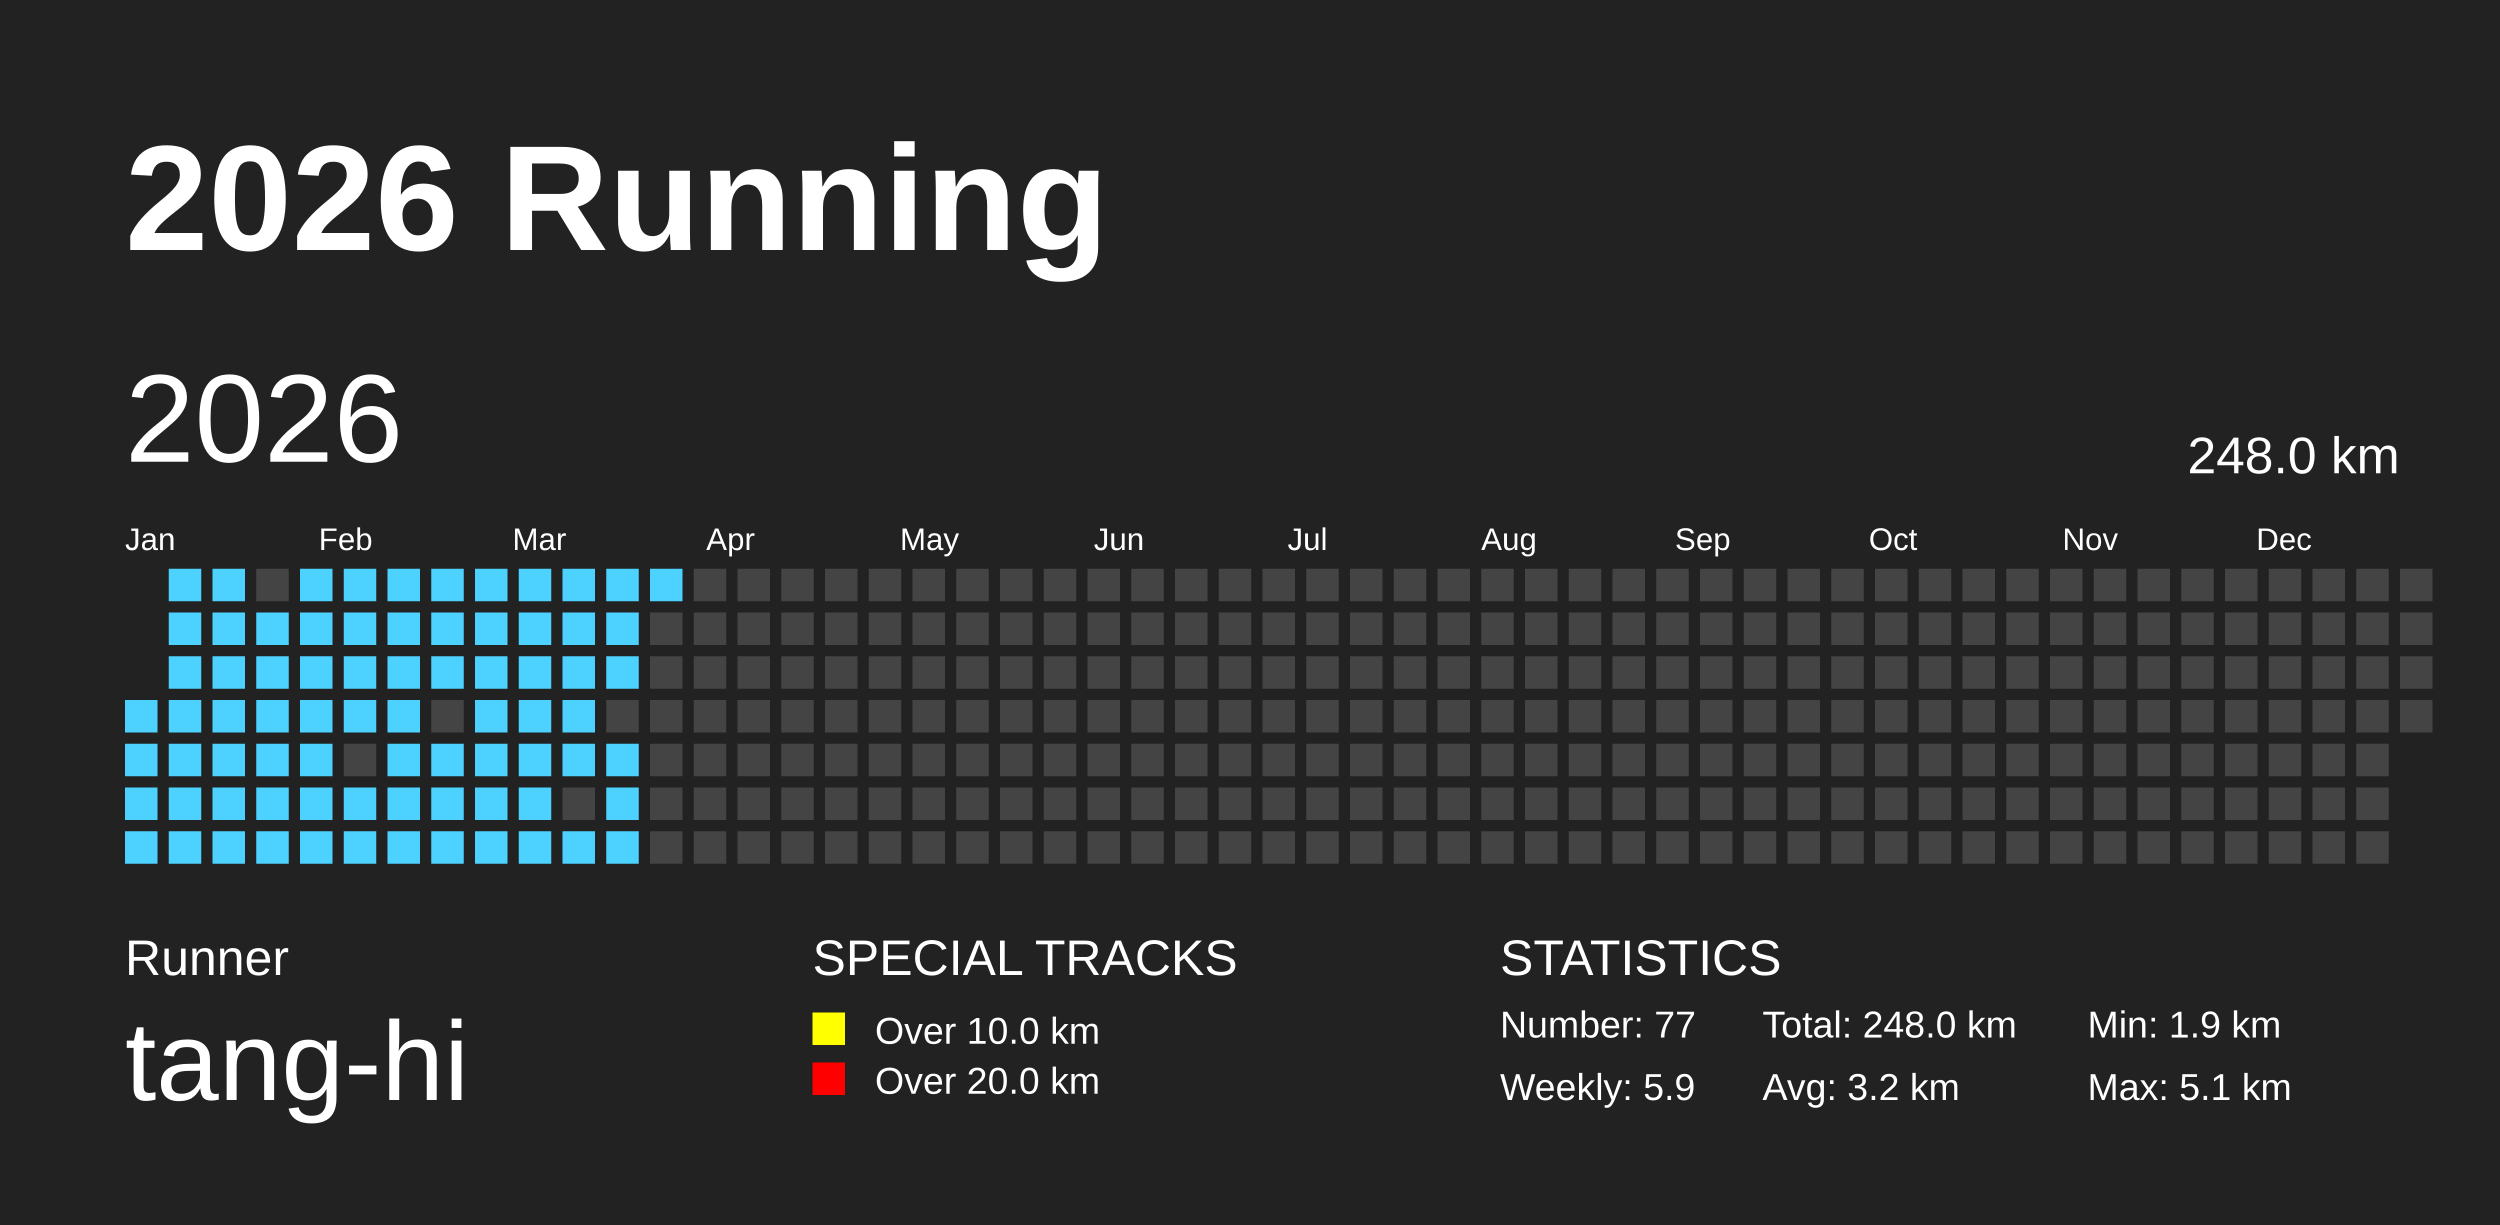
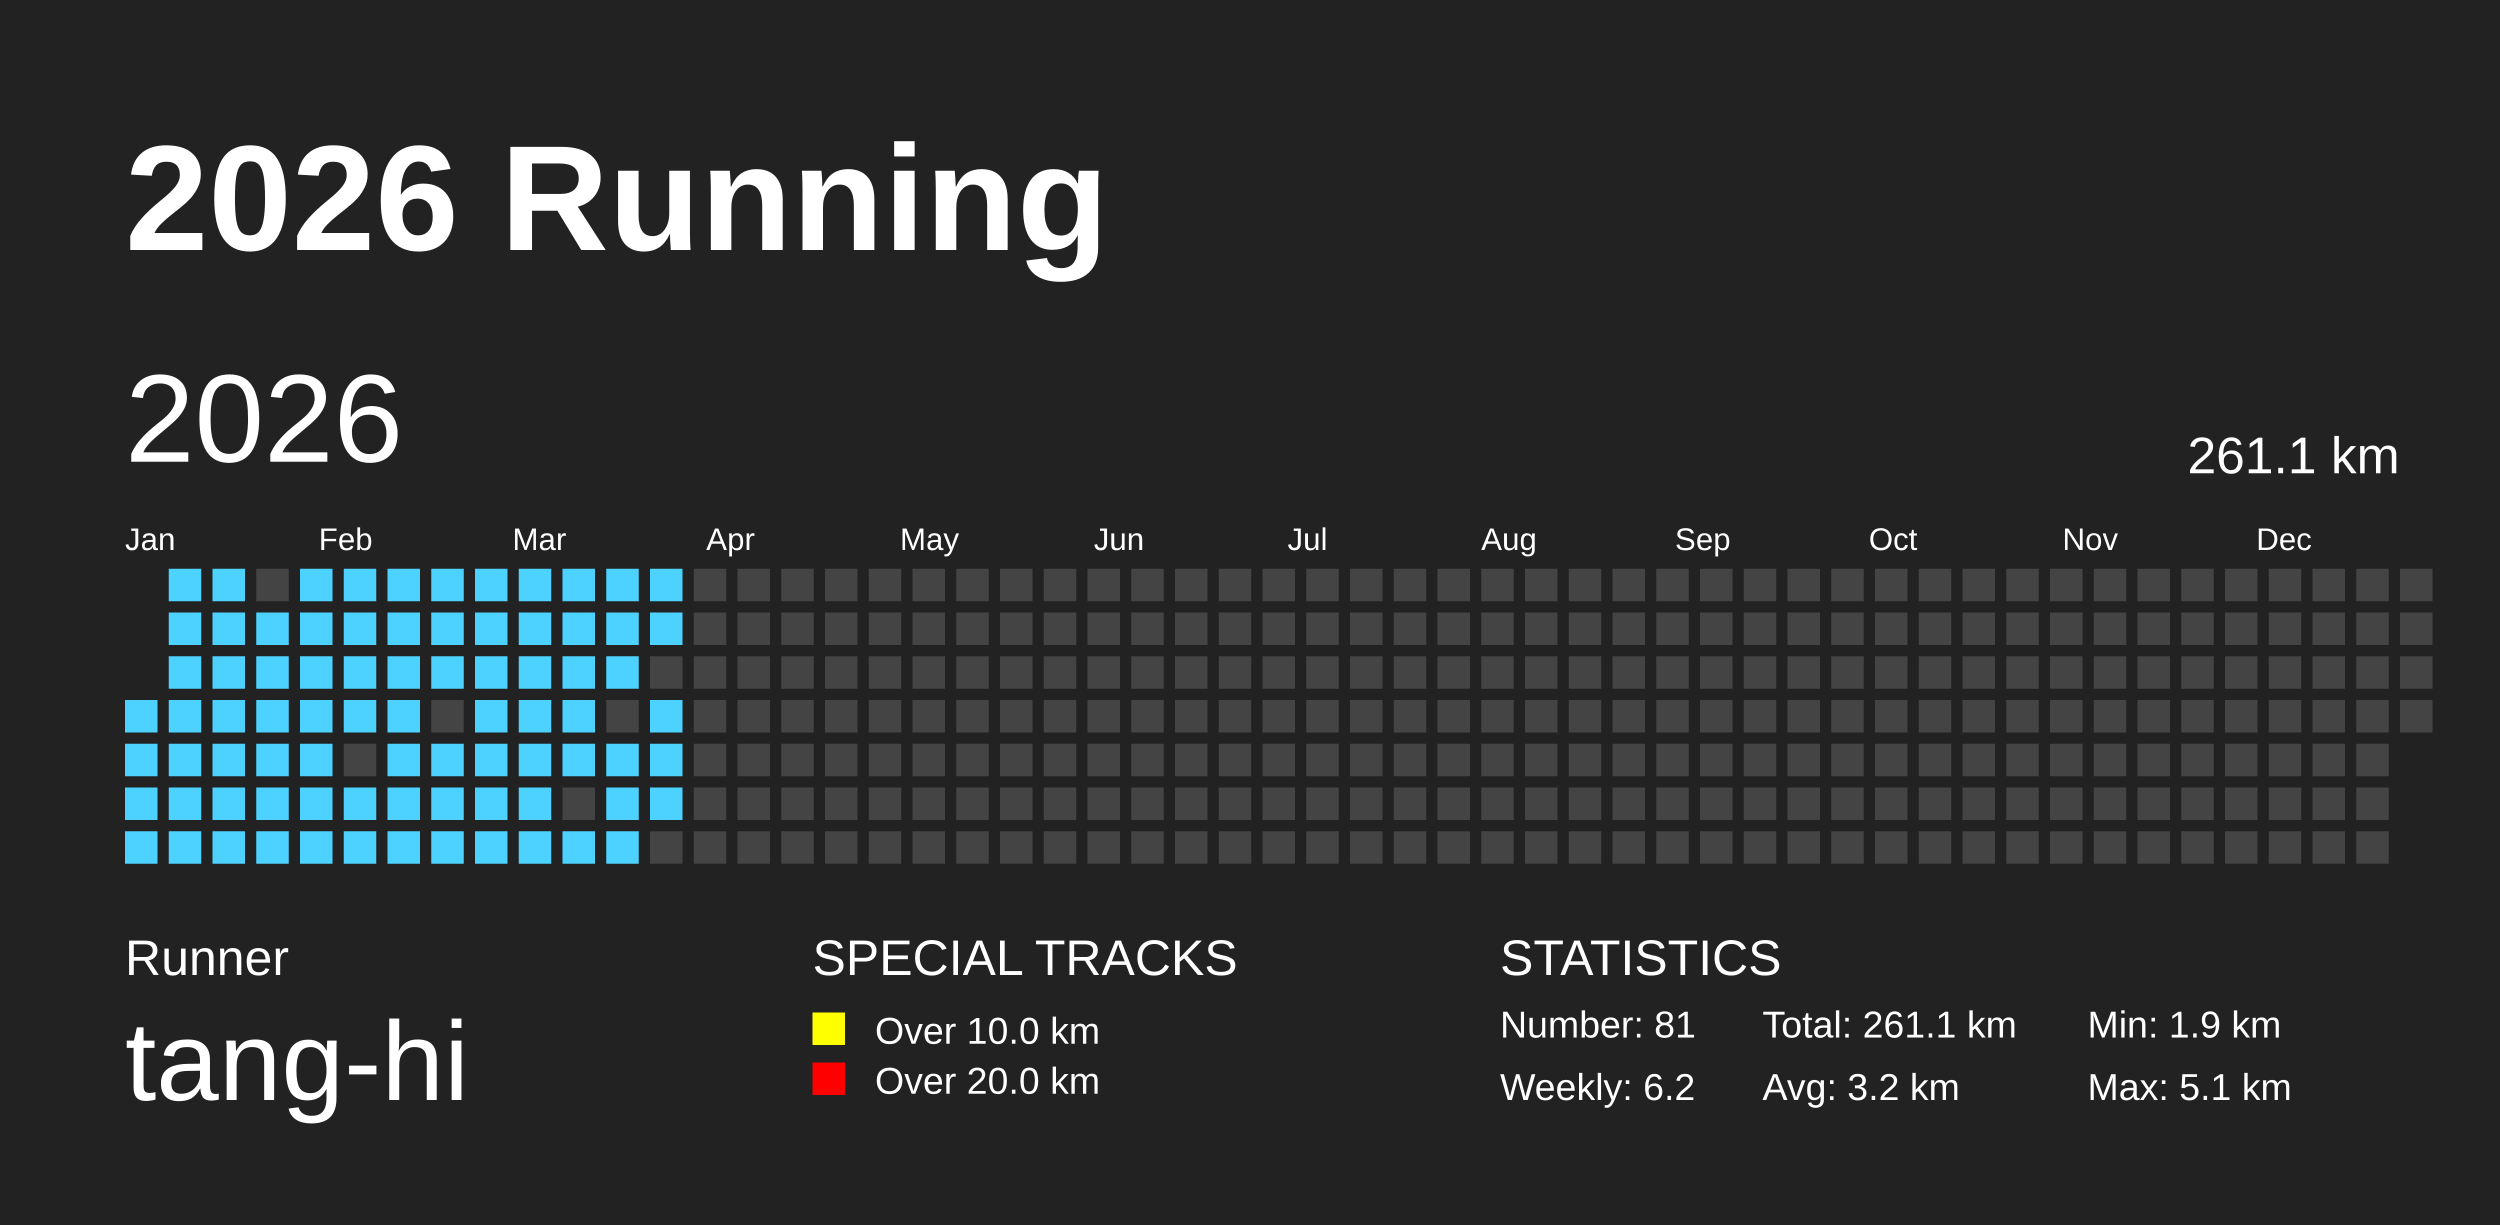
<svg xmlns="http://www.w3.org/2000/svg" baseProfile="full" height="98mm" version="1.1" viewBox="0,0,200,98" width="200mm">
  <defs />
  <rect fill="#222222" height="98" width="200" x="0" y="0" />
  <text fill="#FFFFFF" style="font-size:12px; font-family:Arial; font-weight:bold;" x="10" y="20">2026 Running</text>
  <text fill="#FFFFFF" style="font-size:4px; font-family:Arial" x="10" y="78">Runner</text>
  <text fill="#FFFFFF" style="font-size:9px; font-family:Arial" x="10" y="88">tang-hi</text>
  <text fill="#FFFFFF" style="font-size:4px; font-family:Arial" x="65" y="78">SPECIAL TRACKS</text>
  <rect fill="yellow" height="2.6" width="2.6" x="65" y="81" />
  <text fill="#FFFFFF" style="font-size:3px; font-family:Arial" x="70" y="83.5">Over 10.0 km</text>
  <rect fill="red" height="2.6" width="2.6" x="65" y="85" />
  <text fill="#FFFFFF" style="font-size:3px; font-family:Arial" x="70" y="87.5">Over 20.0 km</text>
  <text fill="#FFFFFF" style="font-size:4px; font-family:Arial" x="120" y="78">STATISTICS</text>
-   <text fill="#FFFFFF" style="font-size:3px; font-family:Arial" x="120" y="83">Number: 77</text>
-   <text fill="#FFFFFF" style="font-size:3px; font-family:Arial" x="120" y="88">Weekly: 5.9</text>
-   <text fill="#FFFFFF" style="font-size:3px; font-family:Arial" x="141" y="83">Total: 248.0 km</text>
+   <text fill="#FFFFFF" style="font-size:3px; font-family:Arial" x="120" y="83">Number: 81</text>
+   <text fill="#FFFFFF" style="font-size:3px; font-family:Arial" x="120" y="88">Weekly: 6.2</text>
+   <text fill="#FFFFFF" style="font-size:3px; font-family:Arial" x="141" y="83">Total: 261.1 km</text>
  <text fill="#FFFFFF" style="font-size:3px; font-family:Arial" x="141" y="88">Avg: 3.2 km</text>
  <text fill="#FFFFFF" style="font-size:3px; font-family:Arial" x="167" y="83">Min: 1.9 km</text>
  <text fill="#FFFFFF" style="font-size:3px; font-family:Arial" x="167" y="88">Max: 5.1 km</text>
  <text dominant-baseline="hanging" fill="#FFFFFF" style="font-size:10.0px; font-family:Arial;" x="10" y="30">2026</text>
-   <text dominant-baseline="hanging" fill="#FFFFFF" style="font-size:4.125px; font-family:Arial;" x="175" y="35">248.0 km</text>
+   <text dominant-baseline="hanging" fill="#FFFFFF" style="font-size:4.125px; font-family:Arial;" x="175" y="35">261.1 km</text>
  <text fill="#FFFFFF" style="font-size:2.5px; font-family:Arial" x="10.0" y="44">Jan</text>
  <text fill="#FFFFFF" style="font-size:2.5px; font-family:Arial" x="25.5" y="44">Feb</text>
  <text fill="#FFFFFF" style="font-size:2.5px; font-family:Arial" x="41.0" y="44">Mar</text>
  <text fill="#FFFFFF" style="font-size:2.5px; font-family:Arial" x="56.5" y="44">Apr</text>
  <text fill="#FFFFFF" style="font-size:2.5px; font-family:Arial" x="72.0" y="44">May</text>
  <text fill="#FFFFFF" style="font-size:2.5px; font-family:Arial" x="87.5" y="44">Jun</text>
  <text fill="#FFFFFF" style="font-size:2.5px; font-family:Arial" x="103.0" y="44">Jul</text>
  <text fill="#FFFFFF" style="font-size:2.5px; font-family:Arial" x="118.5" y="44">Aug</text>
  <text fill="#FFFFFF" style="font-size:2.5px; font-family:Arial" x="134.0" y="44">Sep</text>
  <text fill="#FFFFFF" style="font-size:2.5px; font-family:Arial" x="149.5" y="44">Oct</text>
  <text fill="#FFFFFF" style="font-size:2.5px; font-family:Arial" x="165.0" y="44">Nov</text>
  <text fill="#FFFFFF" style="font-size:2.5px; font-family:Arial" x="180.5" y="44">Dec</text>
  <rect fill="#4DD2FF" height="2.6" width="2.6" x="10.0" y="56.0" />
  <rect fill="#4DD2FF" height="2.6" width="2.6" x="10.0" y="59.5" />
  <rect fill="#4DD2FF" height="2.6" width="2.6" x="10.0" y="63.0" />
  <rect fill="#4DD2FF" height="2.6" width="2.6" x="10.0" y="66.5" />
  <rect fill="#4DD2FF" height="2.6" width="2.6" x="13.5" y="45.5" />
  <rect fill="#4DD2FF" height="2.6" width="2.6" x="13.5" y="49.0" />
  <rect fill="#4DD2FF" height="2.6" width="2.6" x="13.5" y="52.5" />
  <rect fill="#4DD2FF" height="2.6" width="2.6" x="13.5" y="56.0" />
  <rect fill="#4DD2FF" height="2.6" width="2.6" x="13.5" y="59.5" />
  <rect fill="#4DD2FF" height="2.6" width="2.6" x="13.5" y="63.0" />
  <rect fill="#4DD2FF" height="2.6" width="2.6" x="13.5" y="66.5" />
  <rect fill="#4DD2FF" height="2.6" width="2.6" x="17.0" y="45.5" />
  <rect fill="#4DD2FF" height="2.6" width="2.6" x="17.0" y="49.0" />
  <rect fill="#4DD2FF" height="2.6" width="2.6" x="17.0" y="52.5" />
  <rect fill="#4DD2FF" height="2.6" width="2.6" x="17.0" y="56.0" />
  <rect fill="#4DD2FF" height="2.6" width="2.6" x="17.0" y="59.5" />
  <rect fill="#4DD2FF" height="2.6" width="2.6" x="17.0" y="63.0" />
  <rect fill="#4DD2FF" height="2.6" width="2.6" x="17.0" y="66.5" />
  <rect fill="#444444" height="2.6" width="2.6" x="20.5" y="45.5" />
  <rect fill="#4DD2FF" height="2.6" width="2.6" x="20.5" y="49.0" />
  <rect fill="#4DD2FF" height="2.6" width="2.6" x="20.5" y="52.5" />
  <rect fill="#4DD2FF" height="2.6" width="2.6" x="20.5" y="56.0" />
  <rect fill="#4DD2FF" height="2.6" width="2.6" x="20.5" y="59.5" />
  <rect fill="#4DD2FF" height="2.6" width="2.6" x="20.5" y="63.0" />
  <rect fill="#4DD2FF" height="2.6" width="2.6" x="20.5" y="66.5" />
  <rect fill="#4DD2FF" height="2.6" width="2.6" x="24.0" y="45.5" />
  <rect fill="#4DD2FF" height="2.6" width="2.6" x="24.0" y="49.0" />
  <rect fill="#4DD2FF" height="2.6" width="2.6" x="24.0" y="52.5" />
  <rect fill="#4DD2FF" height="2.6" width="2.6" x="24.0" y="56.0" />
  <rect fill="#4DD2FF" height="2.6" width="2.6" x="24.0" y="59.5" />
  <rect fill="#4DD2FF" height="2.6" width="2.6" x="24.0" y="63.0" />
  <rect fill="#4DD2FF" height="2.6" width="2.6" x="24.0" y="66.5" />
  <rect fill="#4DD2FF" height="2.6" width="2.6" x="27.5" y="45.5" />
  <rect fill="#4DD2FF" height="2.6" width="2.6" x="27.5" y="49.0" />
  <rect fill="#4DD2FF" height="2.6" width="2.6" x="27.5" y="52.5" />
  <rect fill="#4DD2FF" height="2.6" width="2.6" x="27.5" y="56.0" />
  <rect fill="#444444" height="2.6" width="2.6" x="27.5" y="59.5" />
  <rect fill="#4DD2FF" height="2.6" width="2.6" x="27.5" y="63.0" />
  <rect fill="#4DD2FF" height="2.6" width="2.6" x="27.5" y="66.5" />
  <rect fill="#4DD2FF" height="2.6" width="2.6" x="31.0" y="45.5" />
  <rect fill="#4DD2FF" height="2.6" width="2.6" x="31.0" y="49.0" />
  <rect fill="#4DD2FF" height="2.6" width="2.6" x="31.0" y="52.5" />
  <rect fill="#4DD2FF" height="2.6" width="2.6" x="31.0" y="56.0" />
  <rect fill="#4DD2FF" height="2.6" width="2.6" x="31.0" y="59.5" />
  <rect fill="#4DD2FF" height="2.6" width="2.6" x="31.0" y="63.0" />
  <rect fill="#4DD2FF" height="2.6" width="2.6" x="31.0" y="66.5" />
  <rect fill="#4DD2FF" height="2.6" width="2.6" x="34.5" y="45.5" />
  <rect fill="#4DD2FF" height="2.6" width="2.6" x="34.5" y="49.0" />
  <rect fill="#4DD2FF" height="2.6" width="2.6" x="34.5" y="52.5" />
  <rect fill="#444444" height="2.6" width="2.6" x="34.5" y="56.0" />
  <rect fill="#4DD2FF" height="2.6" width="2.6" x="34.5" y="59.5" />
  <rect fill="#4DD2FF" height="2.6" width="2.6" x="34.5" y="63.0" />
  <rect fill="#4DD2FF" height="2.6" width="2.6" x="34.5" y="66.5" />
  <rect fill="#4DD2FF" height="2.6" width="2.6" x="38.0" y="45.5" />
  <rect fill="#4DD2FF" height="2.6" width="2.6" x="38.0" y="49.0" />
  <rect fill="#4DD2FF" height="2.6" width="2.6" x="38.0" y="52.5" />
  <rect fill="#4DD2FF" height="2.6" width="2.6" x="38.0" y="56.0" />
  <rect fill="#4DD2FF" height="2.6" width="2.6" x="38.0" y="59.5" />
  <rect fill="#4DD2FF" height="2.6" width="2.6" x="38.0" y="63.0" />
  <rect fill="#4DD2FF" height="2.6" width="2.6" x="38.0" y="66.5" />
  <rect fill="#4DD2FF" height="2.6" width="2.6" x="41.5" y="45.5" />
  <rect fill="#4DD2FF" height="2.6" width="2.6" x="41.5" y="49.0" />
  <rect fill="#4DD2FF" height="2.6" width="2.6" x="41.5" y="52.5" />
  <rect fill="#4DD2FF" height="2.6" width="2.6" x="41.5" y="56.0" />
  <rect fill="#4DD2FF" height="2.6" width="2.6" x="41.5" y="59.5" />
  <rect fill="#4DD2FF" height="2.6" width="2.6" x="41.5" y="63.0" />
  <rect fill="#4DD2FF" height="2.6" width="2.6" x="41.5" y="66.5" />
  <rect fill="#4DD2FF" height="2.6" width="2.6" x="45.0" y="45.5" />
  <rect fill="#4DD2FF" height="2.6" width="2.6" x="45.0" y="49.0" />
  <rect fill="#4DD2FF" height="2.6" width="2.6" x="45.0" y="52.5" />
  <rect fill="#4DD2FF" height="2.6" width="2.6" x="45.0" y="56.0" />
  <rect fill="#4DD2FF" height="2.6" width="2.6" x="45.0" y="59.5" />
  <rect fill="#444444" height="2.6" width="2.6" x="45.0" y="63.0" />
  <rect fill="#4DD2FF" height="2.6" width="2.6" x="45.0" y="66.5" />
  <rect fill="#4DD2FF" height="2.6" width="2.6" x="48.5" y="45.5" />
  <rect fill="#4DD2FF" height="2.6" width="2.6" x="48.5" y="49.0" />
  <rect fill="#4DD2FF" height="2.6" width="2.6" x="48.5" y="52.5" />
  <rect fill="#444444" height="2.6" width="2.6" x="48.5" y="56.0" />
  <rect fill="#4DD2FF" height="2.6" width="2.6" x="48.5" y="59.5" />
  <rect fill="#4DD2FF" height="2.6" width="2.6" x="48.5" y="63.0" />
  <rect fill="#4DD2FF" height="2.6" width="2.6" x="48.5" y="66.5" />
  <rect fill="#4DD2FF" height="2.6" width="2.6" x="52.0" y="45.5" />
-   <rect fill="#444444" height="2.6" width="2.6" x="52.0" y="49.0" />
+   <rect fill="#4DD2FF" height="2.6" width="2.6" x="52.0" y="49.0" />
  <rect fill="#444444" height="2.6" width="2.6" x="52.0" y="52.5" />
-   <rect fill="#444444" height="2.6" width="2.6" x="52.0" y="56.0" />
-   <rect fill="#444444" height="2.6" width="2.6" x="52.0" y="59.5" />
-   <rect fill="#444444" height="2.6" width="2.6" x="52.0" y="63.0" />
+   <rect fill="#4DD2FF" height="2.6" width="2.6" x="52.0" y="56.0" />
+   <rect fill="#4DD2FF" height="2.6" width="2.6" x="52.0" y="59.5" />
+   <rect fill="#4DD2FF" height="2.6" width="2.6" x="52.0" y="63.0" />
  <rect fill="#444444" height="2.6" width="2.6" x="52.0" y="66.5" />
  <rect fill="#444444" height="2.6" width="2.6" x="55.5" y="45.5" />
  <rect fill="#444444" height="2.6" width="2.6" x="55.5" y="49.0" />
  <rect fill="#444444" height="2.6" width="2.6" x="55.5" y="52.5" />
  <rect fill="#444444" height="2.6" width="2.6" x="55.5" y="56.0" />
  <rect fill="#444444" height="2.6" width="2.6" x="55.5" y="59.5" />
  <rect fill="#444444" height="2.6" width="2.6" x="55.5" y="63.0" />
  <rect fill="#444444" height="2.6" width="2.6" x="55.5" y="66.5" />
  <rect fill="#444444" height="2.6" width="2.6" x="59.0" y="45.5" />
  <rect fill="#444444" height="2.6" width="2.6" x="59.0" y="49.0" />
  <rect fill="#444444" height="2.6" width="2.6" x="59.0" y="52.5" />
  <rect fill="#444444" height="2.6" width="2.6" x="59.0" y="56.0" />
  <rect fill="#444444" height="2.6" width="2.6" x="59.0" y="59.5" />
  <rect fill="#444444" height="2.6" width="2.6" x="59.0" y="63.0" />
  <rect fill="#444444" height="2.6" width="2.6" x="59.0" y="66.5" />
  <rect fill="#444444" height="2.6" width="2.6" x="62.5" y="45.5" />
  <rect fill="#444444" height="2.6" width="2.6" x="62.5" y="49.0" />
  <rect fill="#444444" height="2.6" width="2.6" x="62.5" y="52.5" />
  <rect fill="#444444" height="2.6" width="2.6" x="62.5" y="56.0" />
  <rect fill="#444444" height="2.6" width="2.6" x="62.5" y="59.5" />
  <rect fill="#444444" height="2.6" width="2.6" x="62.5" y="63.0" />
  <rect fill="#444444" height="2.6" width="2.6" x="62.5" y="66.5" />
  <rect fill="#444444" height="2.6" width="2.6" x="66.0" y="45.5" />
  <rect fill="#444444" height="2.6" width="2.6" x="66.0" y="49.0" />
  <rect fill="#444444" height="2.6" width="2.6" x="66.0" y="52.5" />
  <rect fill="#444444" height="2.6" width="2.6" x="66.0" y="56.0" />
  <rect fill="#444444" height="2.6" width="2.6" x="66.0" y="59.5" />
  <rect fill="#444444" height="2.6" width="2.6" x="66.0" y="63.0" />
  <rect fill="#444444" height="2.6" width="2.6" x="66.0" y="66.5" />
  <rect fill="#444444" height="2.6" width="2.6" x="69.5" y="45.5" />
  <rect fill="#444444" height="2.6" width="2.6" x="69.5" y="49.0" />
  <rect fill="#444444" height="2.6" width="2.6" x="69.5" y="52.5" />
  <rect fill="#444444" height="2.6" width="2.6" x="69.5" y="56.0" />
  <rect fill="#444444" height="2.6" width="2.6" x="69.5" y="59.5" />
  <rect fill="#444444" height="2.6" width="2.6" x="69.5" y="63.0" />
  <rect fill="#444444" height="2.6" width="2.6" x="69.5" y="66.5" />
  <rect fill="#444444" height="2.6" width="2.6" x="73.0" y="45.5" />
  <rect fill="#444444" height="2.6" width="2.6" x="73.0" y="49.0" />
  <rect fill="#444444" height="2.6" width="2.6" x="73.0" y="52.5" />
  <rect fill="#444444" height="2.6" width="2.6" x="73.0" y="56.0" />
  <rect fill="#444444" height="2.6" width="2.6" x="73.0" y="59.5" />
  <rect fill="#444444" height="2.6" width="2.6" x="73.0" y="63.0" />
  <rect fill="#444444" height="2.6" width="2.6" x="73.0" y="66.5" />
  <rect fill="#444444" height="2.6" width="2.6" x="76.5" y="45.5" />
  <rect fill="#444444" height="2.6" width="2.6" x="76.5" y="49.0" />
  <rect fill="#444444" height="2.6" width="2.6" x="76.5" y="52.5" />
  <rect fill="#444444" height="2.6" width="2.6" x="76.5" y="56.0" />
  <rect fill="#444444" height="2.6" width="2.6" x="76.5" y="59.5" />
  <rect fill="#444444" height="2.6" width="2.6" x="76.5" y="63.0" />
  <rect fill="#444444" height="2.6" width="2.6" x="76.5" y="66.5" />
  <rect fill="#444444" height="2.6" width="2.6" x="80.0" y="45.5" />
  <rect fill="#444444" height="2.6" width="2.6" x="80.0" y="49.0" />
  <rect fill="#444444" height="2.6" width="2.6" x="80.0" y="52.5" />
  <rect fill="#444444" height="2.6" width="2.6" x="80.0" y="56.0" />
  <rect fill="#444444" height="2.6" width="2.6" x="80.0" y="59.5" />
  <rect fill="#444444" height="2.6" width="2.6" x="80.0" y="63.0" />
  <rect fill="#444444" height="2.6" width="2.6" x="80.0" y="66.5" />
  <rect fill="#444444" height="2.6" width="2.6" x="83.5" y="45.5" />
  <rect fill="#444444" height="2.6" width="2.6" x="83.5" y="49.0" />
  <rect fill="#444444" height="2.6" width="2.6" x="83.5" y="52.5" />
  <rect fill="#444444" height="2.6" width="2.6" x="83.5" y="56.0" />
  <rect fill="#444444" height="2.6" width="2.6" x="83.5" y="59.5" />
  <rect fill="#444444" height="2.6" width="2.6" x="83.5" y="63.0" />
  <rect fill="#444444" height="2.6" width="2.6" x="83.5" y="66.5" />
  <rect fill="#444444" height="2.6" width="2.6" x="87.0" y="45.5" />
  <rect fill="#444444" height="2.6" width="2.6" x="87.0" y="49.0" />
  <rect fill="#444444" height="2.6" width="2.6" x="87.0" y="52.5" />
  <rect fill="#444444" height="2.6" width="2.6" x="87.0" y="56.0" />
  <rect fill="#444444" height="2.6" width="2.6" x="87.0" y="59.5" />
  <rect fill="#444444" height="2.6" width="2.6" x="87.0" y="63.0" />
  <rect fill="#444444" height="2.6" width="2.6" x="87.0" y="66.5" />
  <rect fill="#444444" height="2.6" width="2.6" x="90.5" y="45.5" />
  <rect fill="#444444" height="2.6" width="2.6" x="90.5" y="49.0" />
  <rect fill="#444444" height="2.6" width="2.6" x="90.5" y="52.5" />
  <rect fill="#444444" height="2.6" width="2.6" x="90.5" y="56.0" />
  <rect fill="#444444" height="2.6" width="2.6" x="90.5" y="59.5" />
  <rect fill="#444444" height="2.6" width="2.6" x="90.5" y="63.0" />
  <rect fill="#444444" height="2.6" width="2.6" x="90.5" y="66.5" />
  <rect fill="#444444" height="2.6" width="2.6" x="94.0" y="45.5" />
  <rect fill="#444444" height="2.6" width="2.6" x="94.0" y="49.0" />
  <rect fill="#444444" height="2.6" width="2.6" x="94.0" y="52.5" />
  <rect fill="#444444" height="2.6" width="2.6" x="94.0" y="56.0" />
  <rect fill="#444444" height="2.6" width="2.6" x="94.0" y="59.5" />
  <rect fill="#444444" height="2.6" width="2.6" x="94.0" y="63.0" />
  <rect fill="#444444" height="2.6" width="2.6" x="94.0" y="66.5" />
  <rect fill="#444444" height="2.6" width="2.6" x="97.5" y="45.5" />
  <rect fill="#444444" height="2.6" width="2.6" x="97.5" y="49.0" />
  <rect fill="#444444" height="2.6" width="2.6" x="97.5" y="52.5" />
  <rect fill="#444444" height="2.6" width="2.6" x="97.5" y="56.0" />
  <rect fill="#444444" height="2.6" width="2.6" x="97.5" y="59.5" />
  <rect fill="#444444" height="2.6" width="2.6" x="97.5" y="63.0" />
  <rect fill="#444444" height="2.6" width="2.6" x="97.5" y="66.5" />
  <rect fill="#444444" height="2.6" width="2.6" x="101.0" y="45.5" />
  <rect fill="#444444" height="2.6" width="2.6" x="101.0" y="49.0" />
  <rect fill="#444444" height="2.6" width="2.6" x="101.0" y="52.5" />
  <rect fill="#444444" height="2.6" width="2.6" x="101.0" y="56.0" />
  <rect fill="#444444" height="2.6" width="2.6" x="101.0" y="59.5" />
  <rect fill="#444444" height="2.6" width="2.6" x="101.0" y="63.0" />
  <rect fill="#444444" height="2.6" width="2.6" x="101.0" y="66.5" />
  <rect fill="#444444" height="2.6" width="2.6" x="104.5" y="45.5" />
  <rect fill="#444444" height="2.6" width="2.6" x="104.5" y="49.0" />
  <rect fill="#444444" height="2.6" width="2.6" x="104.5" y="52.5" />
  <rect fill="#444444" height="2.6" width="2.6" x="104.5" y="56.0" />
  <rect fill="#444444" height="2.6" width="2.6" x="104.5" y="59.5" />
  <rect fill="#444444" height="2.6" width="2.6" x="104.5" y="63.0" />
  <rect fill="#444444" height="2.6" width="2.6" x="104.5" y="66.5" />
  <rect fill="#444444" height="2.6" width="2.6" x="108.0" y="45.5" />
  <rect fill="#444444" height="2.6" width="2.6" x="108.0" y="49.0" />
  <rect fill="#444444" height="2.6" width="2.6" x="108.0" y="52.5" />
  <rect fill="#444444" height="2.6" width="2.6" x="108.0" y="56.0" />
  <rect fill="#444444" height="2.6" width="2.6" x="108.0" y="59.5" />
  <rect fill="#444444" height="2.6" width="2.6" x="108.0" y="63.0" />
  <rect fill="#444444" height="2.6" width="2.6" x="108.0" y="66.5" />
  <rect fill="#444444" height="2.6" width="2.6" x="111.5" y="45.5" />
  <rect fill="#444444" height="2.6" width="2.6" x="111.5" y="49.0" />
  <rect fill="#444444" height="2.6" width="2.6" x="111.5" y="52.5" />
  <rect fill="#444444" height="2.6" width="2.6" x="111.5" y="56.0" />
  <rect fill="#444444" height="2.6" width="2.6" x="111.5" y="59.5" />
  <rect fill="#444444" height="2.6" width="2.6" x="111.5" y="63.0" />
  <rect fill="#444444" height="2.6" width="2.6" x="111.5" y="66.5" />
  <rect fill="#444444" height="2.6" width="2.6" x="115.0" y="45.5" />
  <rect fill="#444444" height="2.6" width="2.6" x="115.0" y="49.0" />
  <rect fill="#444444" height="2.6" width="2.6" x="115.0" y="52.5" />
  <rect fill="#444444" height="2.6" width="2.6" x="115.0" y="56.0" />
  <rect fill="#444444" height="2.6" width="2.6" x="115.0" y="59.5" />
  <rect fill="#444444" height="2.6" width="2.6" x="115.0" y="63.0" />
  <rect fill="#444444" height="2.6" width="2.6" x="115.0" y="66.5" />
  <rect fill="#444444" height="2.6" width="2.6" x="118.5" y="45.5" />
  <rect fill="#444444" height="2.6" width="2.6" x="118.5" y="49.0" />
  <rect fill="#444444" height="2.6" width="2.6" x="118.5" y="52.5" />
  <rect fill="#444444" height="2.6" width="2.6" x="118.5" y="56.0" />
  <rect fill="#444444" height="2.6" width="2.6" x="118.5" y="59.5" />
  <rect fill="#444444" height="2.6" width="2.6" x="118.5" y="63.0" />
  <rect fill="#444444" height="2.6" width="2.6" x="118.5" y="66.5" />
  <rect fill="#444444" height="2.6" width="2.6" x="122.0" y="45.5" />
  <rect fill="#444444" height="2.6" width="2.6" x="122.0" y="49.0" />
  <rect fill="#444444" height="2.6" width="2.6" x="122.0" y="52.5" />
  <rect fill="#444444" height="2.6" width="2.6" x="122.0" y="56.0" />
  <rect fill="#444444" height="2.6" width="2.6" x="122.0" y="59.5" />
  <rect fill="#444444" height="2.6" width="2.6" x="122.0" y="63.0" />
  <rect fill="#444444" height="2.6" width="2.6" x="122.0" y="66.5" />
  <rect fill="#444444" height="2.6" width="2.6" x="125.5" y="45.5" />
  <rect fill="#444444" height="2.6" width="2.6" x="125.5" y="49.0" />
  <rect fill="#444444" height="2.6" width="2.6" x="125.5" y="52.5" />
  <rect fill="#444444" height="2.6" width="2.6" x="125.5" y="56.0" />
  <rect fill="#444444" height="2.6" width="2.6" x="125.5" y="59.5" />
  <rect fill="#444444" height="2.6" width="2.6" x="125.5" y="63.0" />
  <rect fill="#444444" height="2.6" width="2.6" x="125.5" y="66.5" />
  <rect fill="#444444" height="2.6" width="2.6" x="129.0" y="45.5" />
  <rect fill="#444444" height="2.6" width="2.6" x="129.0" y="49.0" />
  <rect fill="#444444" height="2.6" width="2.6" x="129.0" y="52.5" />
  <rect fill="#444444" height="2.6" width="2.6" x="129.0" y="56.0" />
  <rect fill="#444444" height="2.6" width="2.6" x="129.0" y="59.5" />
  <rect fill="#444444" height="2.6" width="2.6" x="129.0" y="63.0" />
  <rect fill="#444444" height="2.6" width="2.6" x="129.0" y="66.5" />
  <rect fill="#444444" height="2.6" width="2.6" x="132.5" y="45.5" />
  <rect fill="#444444" height="2.6" width="2.6" x="132.5" y="49.0" />
  <rect fill="#444444" height="2.6" width="2.6" x="132.5" y="52.5" />
  <rect fill="#444444" height="2.6" width="2.6" x="132.5" y="56.0" />
  <rect fill="#444444" height="2.6" width="2.6" x="132.5" y="59.5" />
  <rect fill="#444444" height="2.6" width="2.6" x="132.5" y="63.0" />
  <rect fill="#444444" height="2.6" width="2.6" x="132.5" y="66.5" />
  <rect fill="#444444" height="2.6" width="2.6" x="136.0" y="45.5" />
  <rect fill="#444444" height="2.6" width="2.6" x="136.0" y="49.0" />
  <rect fill="#444444" height="2.6" width="2.6" x="136.0" y="52.5" />
  <rect fill="#444444" height="2.6" width="2.6" x="136.0" y="56.0" />
  <rect fill="#444444" height="2.6" width="2.6" x="136.0" y="59.5" />
  <rect fill="#444444" height="2.6" width="2.6" x="136.0" y="63.0" />
  <rect fill="#444444" height="2.6" width="2.6" x="136.0" y="66.5" />
  <rect fill="#444444" height="2.6" width="2.6" x="139.5" y="45.5" />
  <rect fill="#444444" height="2.6" width="2.6" x="139.5" y="49.0" />
  <rect fill="#444444" height="2.6" width="2.6" x="139.5" y="52.5" />
  <rect fill="#444444" height="2.6" width="2.6" x="139.5" y="56.0" />
  <rect fill="#444444" height="2.6" width="2.6" x="139.5" y="59.5" />
  <rect fill="#444444" height="2.6" width="2.6" x="139.5" y="63.0" />
  <rect fill="#444444" height="2.6" width="2.6" x="139.5" y="66.5" />
  <rect fill="#444444" height="2.6" width="2.6" x="143.0" y="45.5" />
  <rect fill="#444444" height="2.6" width="2.6" x="143.0" y="49.0" />
  <rect fill="#444444" height="2.6" width="2.6" x="143.0" y="52.5" />
  <rect fill="#444444" height="2.6" width="2.6" x="143.0" y="56.0" />
  <rect fill="#444444" height="2.6" width="2.6" x="143.0" y="59.5" />
  <rect fill="#444444" height="2.6" width="2.6" x="143.0" y="63.0" />
  <rect fill="#444444" height="2.6" width="2.6" x="143.0" y="66.5" />
  <rect fill="#444444" height="2.6" width="2.6" x="146.5" y="45.5" />
  <rect fill="#444444" height="2.6" width="2.6" x="146.5" y="49.0" />
  <rect fill="#444444" height="2.6" width="2.6" x="146.5" y="52.5" />
  <rect fill="#444444" height="2.6" width="2.6" x="146.5" y="56.0" />
  <rect fill="#444444" height="2.6" width="2.6" x="146.5" y="59.5" />
  <rect fill="#444444" height="2.6" width="2.6" x="146.5" y="63.0" />
  <rect fill="#444444" height="2.6" width="2.6" x="146.5" y="66.5" />
  <rect fill="#444444" height="2.6" width="2.6" x="150.0" y="45.5" />
  <rect fill="#444444" height="2.6" width="2.6" x="150.0" y="49.0" />
  <rect fill="#444444" height="2.6" width="2.6" x="150.0" y="52.5" />
  <rect fill="#444444" height="2.6" width="2.6" x="150.0" y="56.0" />
  <rect fill="#444444" height="2.6" width="2.6" x="150.0" y="59.5" />
  <rect fill="#444444" height="2.6" width="2.6" x="150.0" y="63.0" />
  <rect fill="#444444" height="2.6" width="2.6" x="150.0" y="66.5" />
  <rect fill="#444444" height="2.6" width="2.6" x="153.5" y="45.5" />
  <rect fill="#444444" height="2.6" width="2.6" x="153.5" y="49.0" />
  <rect fill="#444444" height="2.6" width="2.6" x="153.5" y="52.5" />
  <rect fill="#444444" height="2.6" width="2.6" x="153.5" y="56.0" />
  <rect fill="#444444" height="2.6" width="2.6" x="153.5" y="59.5" />
  <rect fill="#444444" height="2.6" width="2.6" x="153.5" y="63.0" />
  <rect fill="#444444" height="2.6" width="2.6" x="153.5" y="66.5" />
  <rect fill="#444444" height="2.6" width="2.6" x="157.0" y="45.5" />
  <rect fill="#444444" height="2.6" width="2.6" x="157.0" y="49.0" />
  <rect fill="#444444" height="2.6" width="2.6" x="157.0" y="52.5" />
  <rect fill="#444444" height="2.6" width="2.6" x="157.0" y="56.0" />
  <rect fill="#444444" height="2.6" width="2.6" x="157.0" y="59.5" />
  <rect fill="#444444" height="2.6" width="2.6" x="157.0" y="63.0" />
  <rect fill="#444444" height="2.6" width="2.6" x="157.0" y="66.5" />
  <rect fill="#444444" height="2.6" width="2.6" x="160.5" y="45.5" />
  <rect fill="#444444" height="2.6" width="2.6" x="160.5" y="49.0" />
  <rect fill="#444444" height="2.6" width="2.6" x="160.5" y="52.5" />
  <rect fill="#444444" height="2.6" width="2.6" x="160.5" y="56.0" />
  <rect fill="#444444" height="2.6" width="2.6" x="160.5" y="59.5" />
  <rect fill="#444444" height="2.6" width="2.6" x="160.5" y="63.0" />
  <rect fill="#444444" height="2.6" width="2.6" x="160.5" y="66.5" />
  <rect fill="#444444" height="2.6" width="2.6" x="164.0" y="45.5" />
  <rect fill="#444444" height="2.6" width="2.6" x="164.0" y="49.0" />
  <rect fill="#444444" height="2.6" width="2.6" x="164.0" y="52.5" />
  <rect fill="#444444" height="2.6" width="2.6" x="164.0" y="56.0" />
  <rect fill="#444444" height="2.6" width="2.6" x="164.0" y="59.5" />
  <rect fill="#444444" height="2.6" width="2.6" x="164.0" y="63.0" />
  <rect fill="#444444" height="2.6" width="2.6" x="164.0" y="66.5" />
  <rect fill="#444444" height="2.6" width="2.6" x="167.5" y="45.5" />
  <rect fill="#444444" height="2.6" width="2.6" x="167.5" y="49.0" />
  <rect fill="#444444" height="2.6" width="2.6" x="167.5" y="52.5" />
  <rect fill="#444444" height="2.6" width="2.6" x="167.5" y="56.0" />
  <rect fill="#444444" height="2.6" width="2.6" x="167.5" y="59.5" />
  <rect fill="#444444" height="2.6" width="2.6" x="167.5" y="63.0" />
  <rect fill="#444444" height="2.6" width="2.6" x="167.5" y="66.5" />
  <rect fill="#444444" height="2.6" width="2.6" x="171.0" y="45.5" />
  <rect fill="#444444" height="2.6" width="2.6" x="171.0" y="49.0" />
  <rect fill="#444444" height="2.6" width="2.6" x="171.0" y="52.5" />
  <rect fill="#444444" height="2.6" width="2.6" x="171.0" y="56.0" />
  <rect fill="#444444" height="2.6" width="2.6" x="171.0" y="59.5" />
  <rect fill="#444444" height="2.6" width="2.6" x="171.0" y="63.0" />
  <rect fill="#444444" height="2.6" width="2.6" x="171.0" y="66.5" />
  <rect fill="#444444" height="2.6" width="2.6" x="174.5" y="45.5" />
  <rect fill="#444444" height="2.6" width="2.6" x="174.5" y="49.0" />
  <rect fill="#444444" height="2.6" width="2.6" x="174.5" y="52.5" />
  <rect fill="#444444" height="2.6" width="2.6" x="174.5" y="56.0" />
  <rect fill="#444444" height="2.6" width="2.6" x="174.5" y="59.5" />
  <rect fill="#444444" height="2.6" width="2.6" x="174.5" y="63.0" />
  <rect fill="#444444" height="2.6" width="2.6" x="174.5" y="66.5" />
  <rect fill="#444444" height="2.6" width="2.6" x="178.0" y="45.5" />
  <rect fill="#444444" height="2.6" width="2.6" x="178.0" y="49.0" />
  <rect fill="#444444" height="2.6" width="2.6" x="178.0" y="52.5" />
  <rect fill="#444444" height="2.6" width="2.6" x="178.0" y="56.0" />
  <rect fill="#444444" height="2.6" width="2.6" x="178.0" y="59.5" />
  <rect fill="#444444" height="2.6" width="2.6" x="178.0" y="63.0" />
  <rect fill="#444444" height="2.6" width="2.6" x="178.0" y="66.5" />
  <rect fill="#444444" height="2.6" width="2.6" x="181.5" y="45.5" />
  <rect fill="#444444" height="2.6" width="2.6" x="181.5" y="49.0" />
  <rect fill="#444444" height="2.6" width="2.6" x="181.5" y="52.5" />
  <rect fill="#444444" height="2.6" width="2.6" x="181.5" y="56.0" />
  <rect fill="#444444" height="2.6" width="2.6" x="181.5" y="59.5" />
  <rect fill="#444444" height="2.6" width="2.6" x="181.5" y="63.0" />
  <rect fill="#444444" height="2.6" width="2.6" x="181.5" y="66.5" />
  <rect fill="#444444" height="2.6" width="2.6" x="185.0" y="45.5" />
  <rect fill="#444444" height="2.6" width="2.6" x="185.0" y="49.0" />
  <rect fill="#444444" height="2.6" width="2.6" x="185.0" y="52.5" />
  <rect fill="#444444" height="2.6" width="2.6" x="185.0" y="56.0" />
  <rect fill="#444444" height="2.6" width="2.6" x="185.0" y="59.5" />
  <rect fill="#444444" height="2.6" width="2.6" x="185.0" y="63.0" />
  <rect fill="#444444" height="2.6" width="2.6" x="185.0" y="66.5" />
  <rect fill="#444444" height="2.6" width="2.6" x="188.5" y="45.5" />
  <rect fill="#444444" height="2.6" width="2.6" x="188.5" y="49.0" />
  <rect fill="#444444" height="2.6" width="2.6" x="188.5" y="52.5" />
  <rect fill="#444444" height="2.6" width="2.6" x="188.5" y="56.0" />
  <rect fill="#444444" height="2.6" width="2.6" x="188.5" y="59.5" />
  <rect fill="#444444" height="2.6" width="2.6" x="188.5" y="63.0" />
  <rect fill="#444444" height="2.6" width="2.6" x="188.5" y="66.5" />
  <rect fill="#444444" height="2.6" width="2.6" x="192.0" y="45.5" />
  <rect fill="#444444" height="2.6" width="2.6" x="192.0" y="49.0" />
  <rect fill="#444444" height="2.6" width="2.6" x="192.0" y="52.5" />
  <rect fill="#444444" height="2.6" width="2.6" x="192.0" y="56.0" />
</svg>
